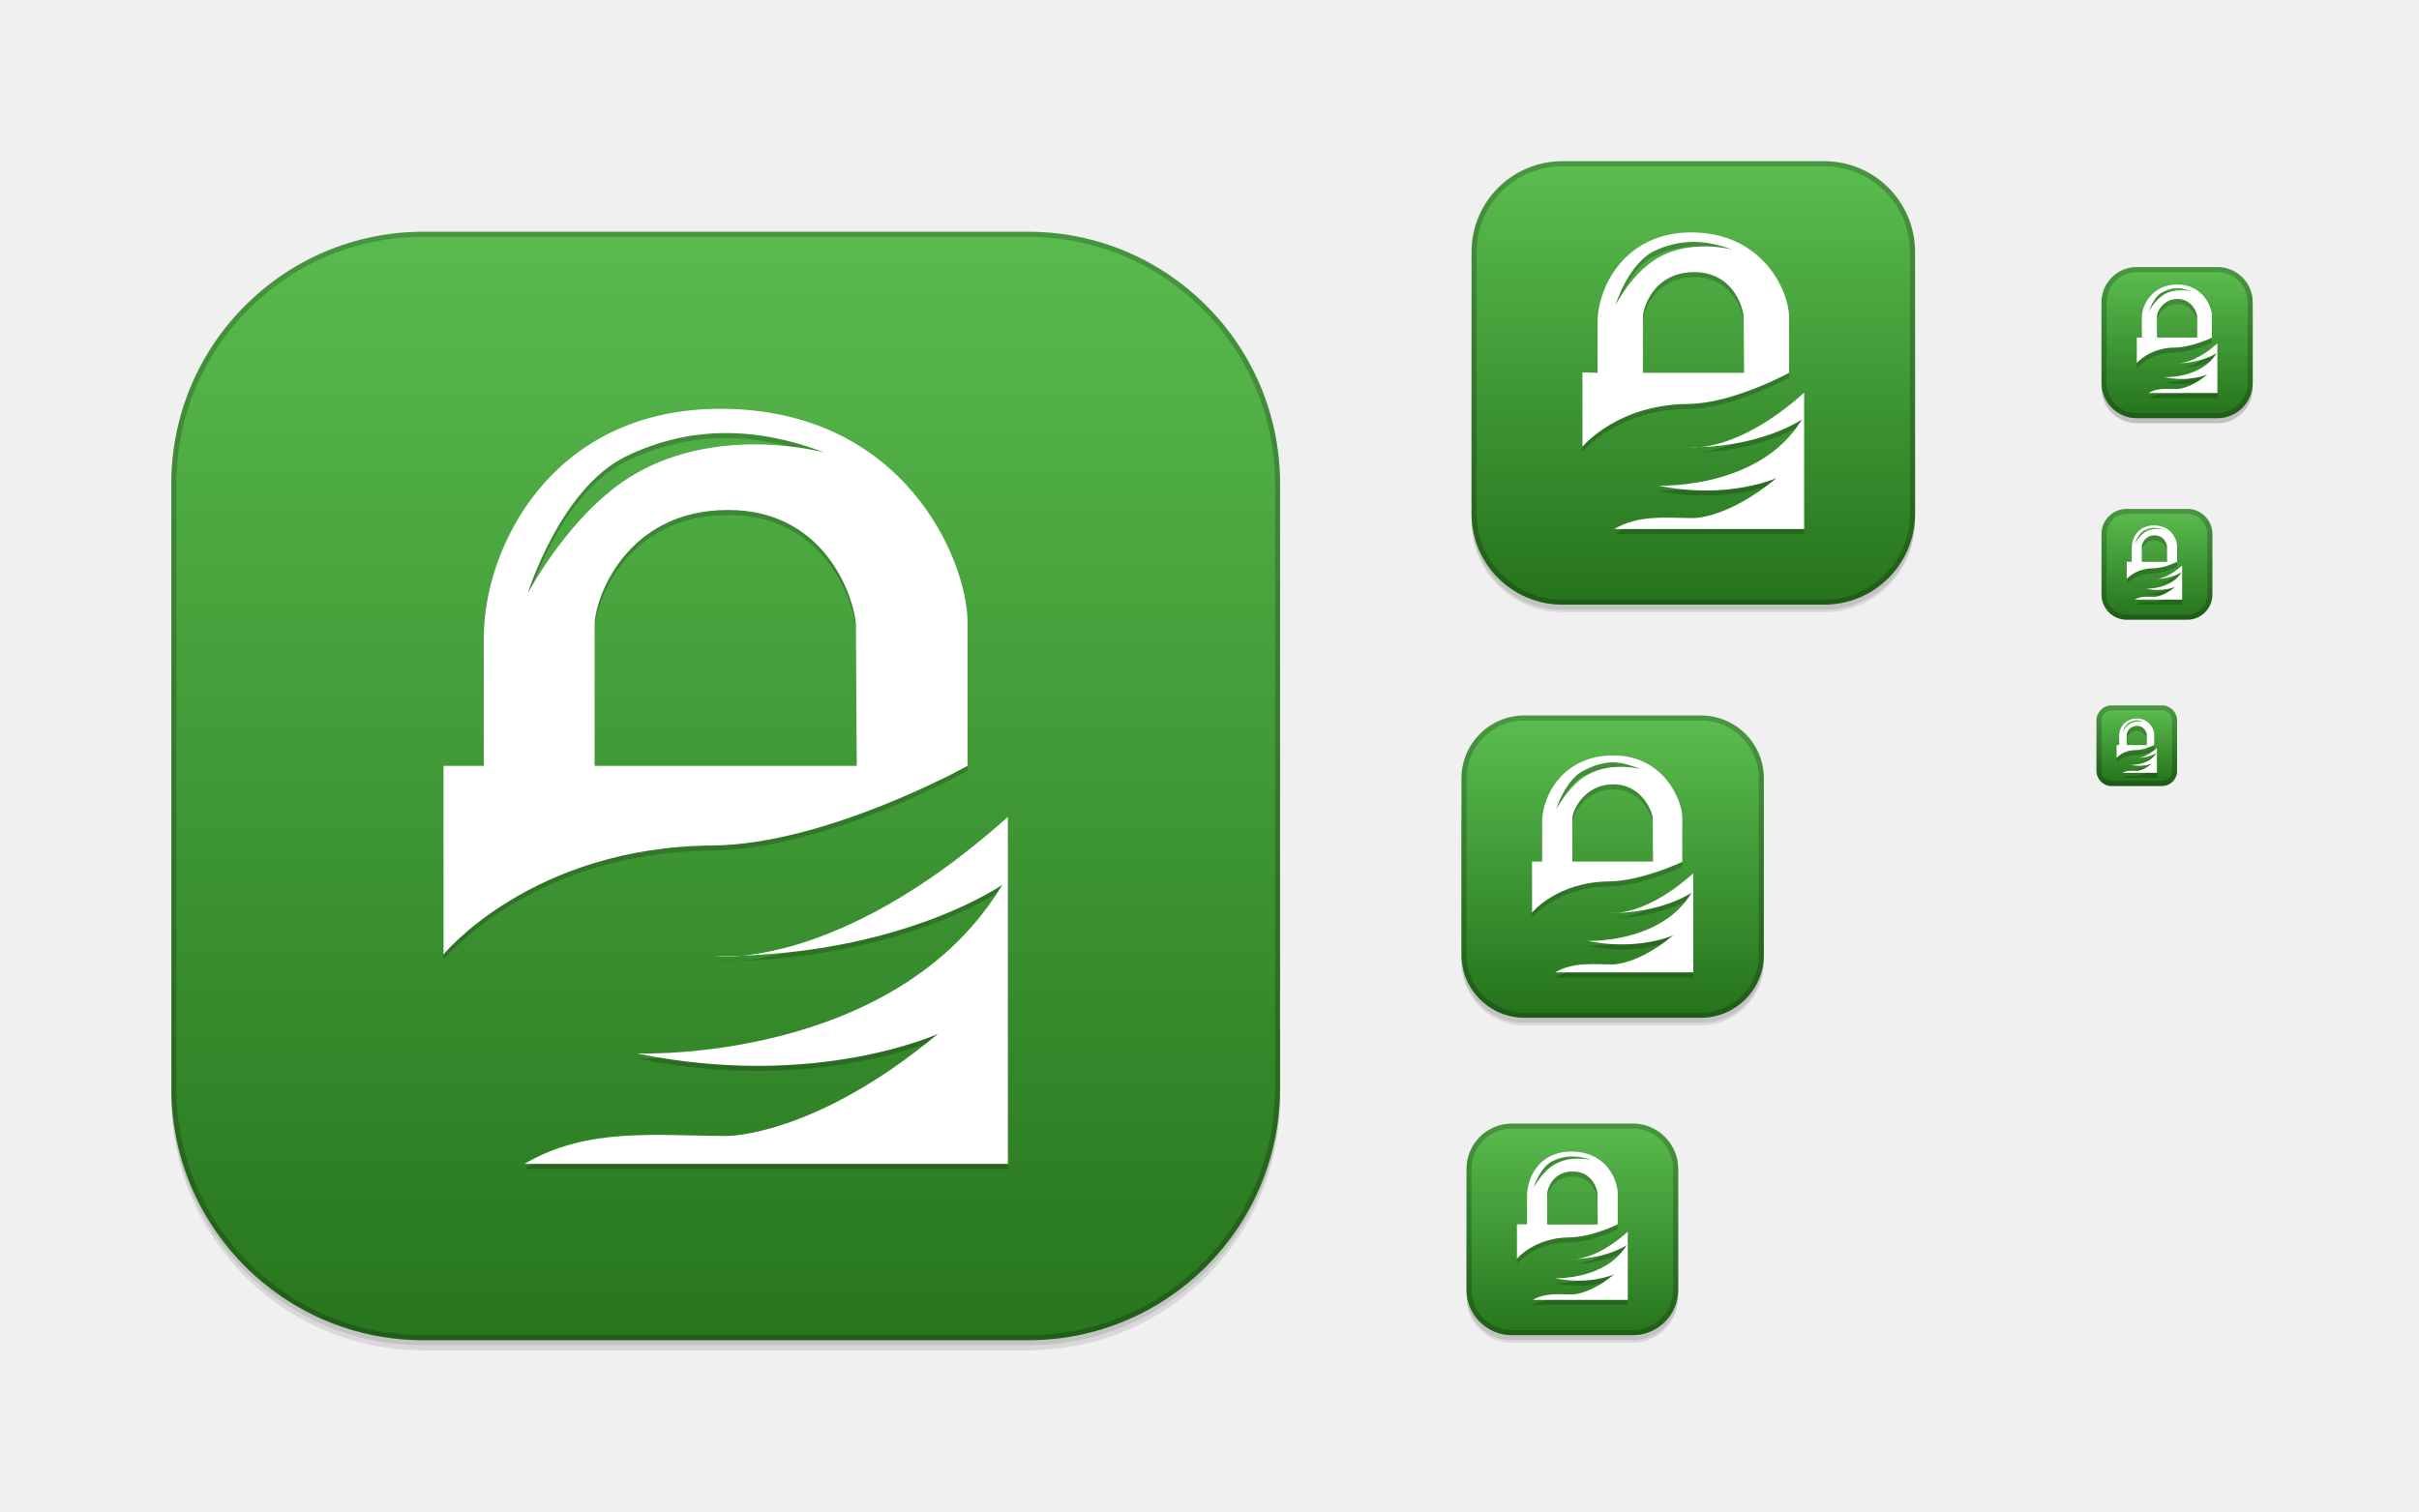
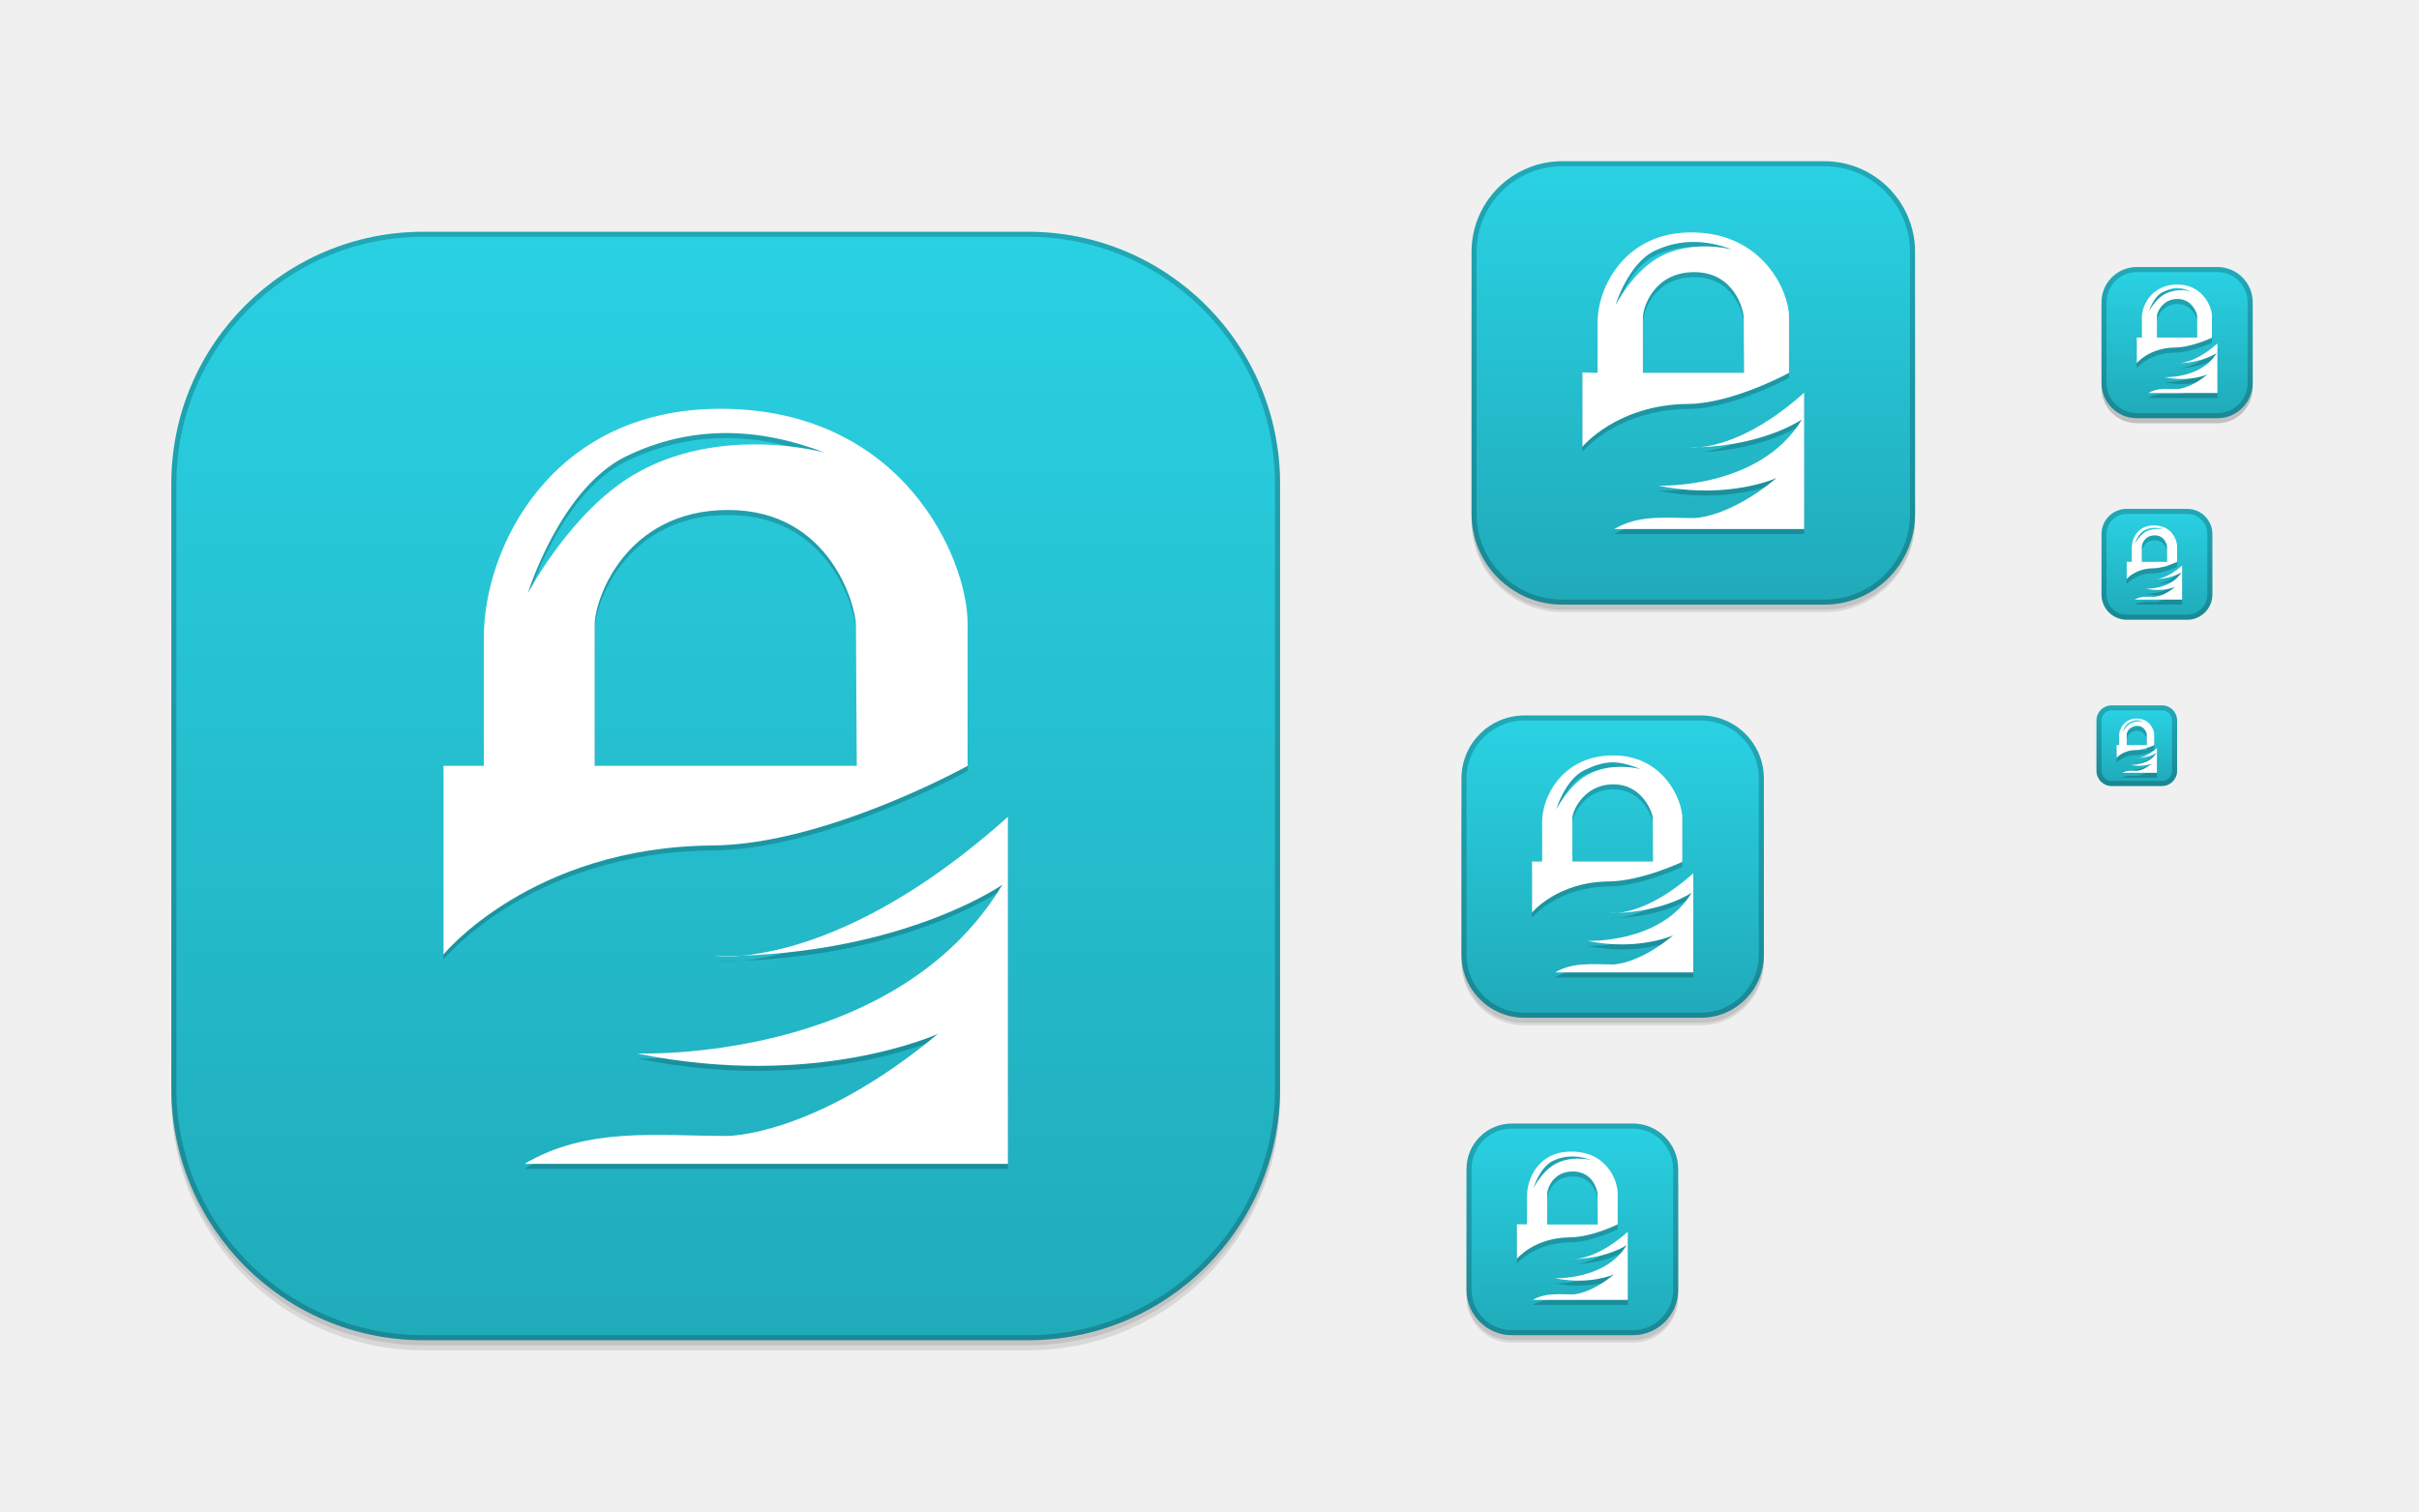
<svg xmlns="http://www.w3.org/2000/svg" xmlns:xlink="http://www.w3.org/1999/xlink" width="480" height="300" id="svg11300" version="1.0" style="display:inline;enable-background:new">
  <defs id="defs3">
    <linearGradient id="outerBackgroundGradient">
-       <stop style="stop-color:#237019;stop-opacity:1;" offset="0" id="stop3864-8-6" />
-       <stop style="stop-color:#5dc052;stop-opacity:1;" offset="1" id="stop3866-9-1" />
+       <stop style="stop-color:#1fa8b7;stop-opacity:1" offset="0" id="stop3864-8-6" />
+       <stop style="stop-color:#2ad4e6;stop-opacity:1" offset="1" id="stop3866-9-1" />
    </linearGradient>
    <linearGradient xlink:href="#outerBackgroundGradient" id="linearGradient4097" gradientUnits="userSpaceOnUse" x1="264" y1="280" x2="264" y2="40" gradientTransform="matrix(0.06666667,0,0,0.06666667,414.4,137.3333)" />
    <linearGradient xlink:href="#outerBackgroundGradient" id="linearGradient4101" gradientUnits="userSpaceOnUse" gradientTransform="matrix(0.0875,0,0,0.0875,414.9,97.5)" x1="286.857" y1="302.857" x2="286.857" y2="28.571" />
    <linearGradient xlink:href="#outerBackgroundGradient" id="linearGradient4153" gradientUnits="userSpaceOnUse" gradientTransform="matrix(0.1193182,0,0,0.1193182,414.1364,48.22727)" x1="283.81" y1="299.81" x2="283.81" y2="31.619" />
    <linearGradient xlink:href="#outerBackgroundGradient" id="linearGradient4869" gradientUnits="userSpaceOnUse" gradientTransform="matrix(0.175,0,0,-0.175,286.8,-216)" x1="281.143" y1="297.143" x2="281.143" y2="22.857" />
    <clipPath clipPathUnits="userSpaceOnUse" id="clipPath4891">
      <rect ry="9" y="223" x="307" height="42" width="42" id="rect4893" style="color:#bebebe;fill:url(#linearGradient4895);fill-opacity:1;fill-rule:nonzero;stroke:none;stroke-width:0;marker:none;visibility:visible;display:inline;overflow:visible;enable-background:accumulate" transform="matrix(0,1,-1,0,0,0)" />
    </clipPath>
    <linearGradient xlink:href="#outerBackgroundGradient" id="linearGradient4895" gradientUnits="userSpaceOnUse" gradientTransform="matrix(0.175,0,0,0.175,302.8,216)" x1="144" y1="280" x2="144" y2="40" />
    <clipPath clipPathUnits="userSpaceOnUse" id="clipPath4044">
      <rect ry="4" y="85" x="433" height="22" width="22" id="rect4046" style="color:#bebebe;fill:url(#linearGradient4048);fill-opacity:1;fill-rule:nonzero;stroke:none;stroke-width:0;marker:none;visibility:visible;display:inline;overflow:visible;enable-background:accumulate" />
    </clipPath>
    <linearGradient xlink:href="#outerBackgroundGradient" id="linearGradient4048" gradientUnits="userSpaceOnUse" gradientTransform="matrix(0.0875,0,0,0.0875,430.9,81.5)" x1="149.714" y1="291.429" x2="149.714" y2="40" />
    <clipPath clipPathUnits="userSpaceOnUse" id="clipPath4089">
      <rect style="color:#bebebe;fill:url(#linearGradient4093);fill-opacity:1;fill-rule:nonzero;stroke:none;stroke-width:0;marker:none;visibility:visible;display:inline;overflow:visible;enable-background:accumulate" id="rect4091" width="30" height="30" x="433" y="37" ry="6" />
    </clipPath>
    <linearGradient xlink:href="#outerBackgroundGradient" id="linearGradient4093" gradientUnits="userSpaceOnUse" gradientTransform="matrix(0.1193182,0,0,0.1193182,430.1364,32.22727)" x1="149.714" y1="291.429" x2="149.714" y2="40" />
    <clipPath clipPathUnits="userSpaceOnUse" id="clipPath3855">
      <rect style="color:#bebebe;fill:url(#linearGradient3859);fill-opacity:1;fill-rule:nonzero;stroke:none;stroke-width:0;marker:none;visibility:visible;display:inline;overflow:visible;enable-background:accumulate" id="rect3857" width="16" height="16" x="304" y="212" ry="3" transform="matrix(0,1,-1,0,0,0)" />
    </clipPath>
    <linearGradient xlink:href="#outerBackgroundGradient" id="linearGradient3859" gradientUnits="userSpaceOnUse" gradientTransform="matrix(0.06666667,0,0,0.06666667,302.4,209.3333)" x1="144" y1="280" x2="144" y2="40" />
    <clipPath clipPathUnits="userSpaceOnUse" id="clipPath3862">
      <rect ry="50" y="46" x="34" height="220" width="220" id="rect3864" style="color:#bebebe;fill:url(#linearGradient3866);fill-opacity:1;fill-rule:nonzero;stroke:none;stroke-width:0;marker:none;visibility:visible;display:inline;overflow:visible;enable-background:accumulate" />
    </clipPath>
    <linearGradient xlink:href="#outerBackgroundGradient" id="linearGradient3866" gradientUnits="userSpaceOnUse" gradientTransform="translate(0,-4)" x1="144" y1="280" x2="144" y2="40" />
    <linearGradient xlink:href="#outerBackgroundGradient" id="linearGradient3876" gradientUnits="userSpaceOnUse" gradientTransform="translate(0,-4)" x1="272" y1="288" x2="272" y2="32" />
    <clipPath clipPathUnits="userSpaceOnUse" id="clipPath4187">
      <rect ry="12.5" y="142" x="290" height="60" width="60" id="rect4189" style="color:#bebebe;fill:url(#linearGradient4191);fill-opacity:1;fill-rule:nonzero;stroke:none;stroke-width:0;marker:none;visibility:visible;display:inline;overflow:visible;enable-background:accumulate" />
    </clipPath>
    <linearGradient xlink:href="#outerBackgroundGradient" id="linearGradient4191" gradientUnits="userSpaceOnUse" x1="352" y1="204" x2="352" y2="140" />
    <linearGradient xlink:href="#outerBackgroundGradient" id="linearGradient4197" gradientUnits="userSpaceOnUse" x1="384" y1="124" x2="384" y2="28" />
    <linearGradient xlink:href="#outerBackgroundGradient" id="linearGradient4199" gradientUnits="userSpaceOnUse" x1="352" y1="204" x2="352" y2="140" />
    <clipPath clipPathUnits="userSpaceOnUse" id="clipPath4346">
      <rect style="color:#bebebe;fill:url(#linearGradient4350);fill-opacity:1;fill-rule:nonzero;stroke:none;stroke-width:0;marker:none;visibility:visible;display:inline;overflow:visible;enable-background:accumulate" id="rect4348" width="88" height="88" x="292" y="32" ry="18" />
    </clipPath>
    <linearGradient xlink:href="#outerBackgroundGradient" id="linearGradient4350" gradientUnits="userSpaceOnUse" x1="384" y1="124" x2="384" y2="28" />
    <clipPath clipPathUnits="userSpaceOnUse" id="clipPath3871">
      <rect ry="5" y="101" x="417" height="22" width="22" id="rect3873" style="color:#bebebe;fill:url(#linearGradient3875);fill-opacity:1;fill-rule:nonzero;stroke:none;stroke-width:0;marker:none;visibility:visible;display:inline;overflow:visible;enable-background:accumulate" />
    </clipPath>
    <linearGradient xlink:href="#outerBackgroundGradient" id="linearGradient3875" gradientUnits="userSpaceOnUse" gradientTransform="matrix(0.0875,0,0,0.0875,414.9,97.5)" x1="286.857" y1="302.857" x2="286.857" y2="28.571" />
    <clipPath clipPathUnits="userSpaceOnUse" id="clipPath3881">
      <rect style="color:#bebebe;fill:url(#linearGradient3885);fill-opacity:1;fill-rule:nonzero;stroke:none;stroke-width:0;marker:none;visibility:visible;display:inline;overflow:visible;enable-background:accumulate" id="rect3883" width="30" height="30" x="417" y="53" ry="7" />
    </clipPath>
    <linearGradient xlink:href="#outerBackgroundGradient" id="linearGradient3885" gradientUnits="userSpaceOnUse" gradientTransform="matrix(0.1193182,0,0,0.1193182,414.1364,48.22727)" x1="283.81" y1="299.81" x2="283.81" y2="31.619" />
    <linearGradient xlink:href="#linearGradient3814" id="linearGradient3820" x1="112" y1="204" x2="112" y2="284" gradientUnits="userSpaceOnUse" />
    <linearGradient id="linearGradient3814">
      <stop style="stop-color:#ffffff;stop-opacity:1;" offset="0" id="stop3816" />
      <stop style="stop-color:#f5fff3;stop-opacity:1" offset="1" id="stop3818" />
    </linearGradient>
    <linearGradient gradientTransform="matrix(0.5,0,0,0.5,280.0048,-18)" y2="284" x2="112" y1="204" x1="112" gradientUnits="userSpaceOnUse" id="linearGradient3061" xlink:href="#linearGradient3814" />
  </defs>
  <g style="display:inline" id="layer1">
    <g style="display:none" id="layer7">
      <text y="19.745" xml:space="preserve" x="15.007" style="font-size:18px;font-style:normal;font-variant:normal;font-weight:normal;font-stretch:normal;fill:#000000;fill-opacity:1;stroke:none;display:inline;enable-background:new;font-family:DejaVu Sans;-inkscape-font-specification:DejaVu Sans" id="context">
        <tspan style="font-style:normal;font-variant:normal;font-weight:normal;font-stretch:normal;font-family:DejaVu Sans;-inkscape-font-specification:DejaVu Sans" y="19.745" x="15.007" id="tspan3933">apps</tspan>
      </text>
      <text y="19.745" xml:space="preserve" x="122.488" style="font-size:18px;font-style:normal;font-variant:normal;font-weight:bold;font-stretch:normal;text-align:start;line-height:125%;writing-mode:lr-tb;text-anchor:start;fill:#000000;fill-opacity:1;stroke:none;display:inline;enable-background:new;font-family:DejaVu Sans;-inkscape-font-specification:DejaVu Sans Bold" id="icon-name">
        <tspan style="font-size:18px;font-style:normal;font-variant:normal;font-weight:bold;font-stretch:normal;font-family:DejaVu Sans;-inkscape-font-specification:DejaVu Sans Bold" y="19.745" x="122.488" id="tspan3937">gnupg</tspan>
      </text>
      <rect style="fill:#eeeeec;fill-opacity:1;fill-rule:nonzero;stroke:none;stroke-width:2;marker:none;visibility:visible;display:inline;overflow:visible;enable-background:accumulate" id="rect16x16" width="16" height="16" x="416" y="140" />
      <rect style="fill:#d4d4d4;fill-opacity:1;fill-rule:nonzero;stroke:none;stroke-width:2;marker:none;visibility:visible;display:inline;overflow:visible;enable-background:accumulate" id="rect24x24" width="24" height="24" x="416" y="100" />
      <rect style="fill:#eeeeec;fill-opacity:1;fill-rule:nonzero;stroke:none;stroke-width:2;marker:none;visibility:visible;display:inline;overflow:visible;enable-background:accumulate" id="rect32x32" width="32" height="32" x="416" y="52" />
      <rect y="101" x="417" height="22" width="22" id="rect22x22" style="fill:#eeeeec;fill-opacity:1;fill-rule:nonzero;stroke:none;stroke-width:2;marker:none;visibility:visible;display:inline;overflow:visible;enable-background:accumulate" />
      <rect y="220" x="288" height="48" width="48" id="rect48x48" style="fill:#eeeeec;fill-opacity:1;fill-rule:nonzero;stroke:none;stroke-width:2;marker:none;visibility:visible;display:inline;overflow:visible;enable-background:accumulate" />
      <rect style="fill:#eeeeec;fill-opacity:1;fill-rule:nonzero;stroke:none;stroke-width:2;marker:none;visibility:visible;display:inline;overflow:visible;enable-background:accumulate" id="rect256x256" width="256" height="256" x="16" y="28" />
      <rect style="fill:#eeeeec;fill-opacity:1;fill-rule:nonzero;stroke:none;stroke-width:2;marker:none;visibility:visible;display:inline;overflow:visible;enable-background:accumulate" id="rect64x64" width="64" height="64" x="288" y="140" />
      <rect style="fill:#eeeeec;fill-opacity:1;fill-rule:nonzero;stroke:none;stroke-width:2;marker:none;visibility:visible;display:inline;overflow:visible;enable-background:accumulate" id="rect96x96" width="96" height="96" x="288" y="28" />
    </g>
    <g id="layer4" style="display:inline">
      <rect style="opacity:0.0;color:#bebebe;fill:#000000;fill-opacity:1;stroke:#000000;stroke-width:1;stroke-miterlimit:4;stroke-opacity:1;stroke-dasharray:none;marker:none;visibility:visible;display:inline;overflow:visible;enable-background:accumulate" id="rect4156" width="42" height="42" x="-266.5" y="291" ry="9" transform="matrix(0,-1,1,0,0,0)" />
      <rect transform="matrix(0,-1,1,0,0,0)" ry="9" y="291" x="-266.5" height="42" width="40" id="rect4183" style="opacity:0.1;color:#bebebe;fill:#000000;fill-opacity:1;stroke:none;stroke-width:1;marker:none;visibility:visible;display:inline;overflow:visible;enable-background:accumulate" />
      <rect ry="9" y="237" x="291" height="29" width="42" id="rect4144" style="opacity:0.1;color:#bebebe;fill:#000000;fill-opacity:1;fill-rule:nonzero;stroke:none;stroke-width:0;marker:none;visibility:visible;display:inline;overflow:visible;enable-background:accumulate" />
      <rect style="opacity:0.0;color:#bebebe;fill:#000000;fill-opacity:1;fill-rule:nonzero;stroke:#000000;stroke-width:1;stroke-miterlimit:4;stroke-opacity:1;stroke-dasharray:none;marker:none;visibility:visible;display:inline;overflow:visible;enable-background:accumulate" id="rect4340" width="88" height="88" x="292" y="33.5" ry="18" />
      <rect ry="18" y="52.5" x="292" height="69" width="88" id="rect4338" style="opacity:0.1;color:#bebebe;fill:#000000;fill-opacity:1;fill-rule:nonzero;stroke:none;stroke-width:0;marker:none;visibility:visible;display:inline;overflow:visible;enable-background:accumulate" />
      <rect style="opacity:0.1;color:#bebebe;fill:#000000;fill-opacity:1;fill-rule:nonzero;stroke:none;stroke-width:0;marker:none;visibility:visible;display:inline;overflow:visible;enable-background:accumulate" id="rect4335" width="88" height="76.5" x="292" y="44.5" ry="18" />
      <rect style="opacity:0.0;color:#bebebe;fill:#000000;fill-opacity:1;fill-rule:nonzero;stroke:#000000;stroke-width:1;stroke-miterlimit:4;stroke-opacity:1;stroke-dasharray:none;marker:none;visibility:visible;display:inline;overflow:visible;enable-background:accumulate" id="rect4214" width="60" height="60" x="290" y="143.5" ry="12.5" />
      <rect ry="12.5" y="151.5" x="290" height="52" width="60" id="rect4206" style="opacity:0.1;color:#bebebe;fill:#000000;fill-opacity:1;fill-rule:nonzero;stroke:none;stroke-width:0;marker:none;visibility:visible;display:inline;overflow:visible;enable-background:accumulate" />
      <rect style="opacity:0.1;color:#bebebe;fill:#000000;fill-opacity:1;fill-rule:nonzero;stroke:none;stroke-width:0;marker:none;visibility:visible;display:inline;overflow:visible;enable-background:accumulate" id="rect4212" width="60" height="54.5" x="290" y="148.5" ry="12.5" />
      <rect style="opacity:0.2;color:#bebebe;fill:#000000;fill-opacity:1;fill-rule:nonzero;stroke:none;stroke-width:0;marker:none;visibility:visible;display:inline;overflow:visible;enable-background:accumulate" id="rect4058" width="30" height="30" x="417" y="54" ry="7" />
      <rect ry="50" y="48" x="34" height="220" width="220" id="rect3872" style="opacity:0.0;color:#bebebe;fill:#000000;fill-opacity:1;fill-rule:nonzero;stroke:#000000;stroke-width:2;stroke-miterlimit:4;stroke-opacity:1;stroke-dasharray:none;marker:none;visibility:visible;display:inline;overflow:visible;enable-background:accumulate" />
      <rect style="opacity:0.1;color:#bebebe;fill:#000000;fill-opacity:1;fill-rule:nonzero;stroke:none;stroke-width:0;marker:none;visibility:visible;display:inline;overflow:visible;enable-background:accumulate" id="rect3870" width="220" height="220" x="34" y="48" ry="50" />
      <rect ry="50" y="47" x="34" height="220" width="220" id="rect3868" style="opacity:0.1;color:#bebebe;fill:#000000;fill-opacity:1;fill-rule:nonzero;stroke:none;stroke-width:0;marker:none;visibility:visible;display:inline;overflow:visible;enable-background:accumulate" />
    </g>
    <g id="layer2" style="display:inline">
      <rect style="color:#bebebe;fill:url(#linearGradient3876);fill-opacity:1;fill-rule:nonzero;stroke:none;stroke-width:0;marker:none;visibility:visible;display:inline;overflow:visible;enable-background:accumulate" id="rect4040" width="220" height="220" x="34" y="46" ry="50" />
      <rect ry="3" y="140" x="416" height="16" width="16" id="rect4095" style="color:#bebebe;fill:url(#linearGradient4097);fill-opacity:1;fill-rule:nonzero;stroke:none;stroke-width:0;marker:none;visibility:visible;display:inline;overflow:visible;enable-background:accumulate" />
      <rect style="color:#bebebe;fill:url(#linearGradient4101);fill-opacity:1;fill-rule:nonzero;stroke:none;stroke-width:0;marker:none;visibility:visible;display:inline;overflow:visible;enable-background:accumulate" id="rect4099" width="22" height="22" x="417" y="101" ry="5" />
      <rect ry="7" y="53" x="417" height="30" width="30" id="rect4151" style="color:#bebebe;fill:url(#linearGradient4153);fill-opacity:1;fill-rule:nonzero;stroke:none;stroke-width:0;marker:none;visibility:visible;display:inline;overflow:visible;enable-background:accumulate" />
      <rect style="color:#bebebe;fill:url(#linearGradient4869);fill-opacity:1;fill-rule:nonzero;stroke:none;stroke-width:0;marker:none;visibility:visible;display:inline;overflow:visible;enable-background:accumulate" id="rect4783" width="42" height="42" x="291" y="-265" ry="9" transform="scale(1,-1)" />
      <rect ry="18" y="32" x="292" height="88" width="88" id="rect4511" style="color:#bebebe;fill:url(#linearGradient4197);fill-opacity:1;fill-rule:nonzero;stroke:none;stroke-width:0;marker:none;visibility:visible;display:inline;overflow:visible;enable-background:accumulate" />
      <rect style="color:#bebebe;fill:url(#linearGradient4199);fill-opacity:1;fill-rule:nonzero;stroke:none;stroke-width:0;marker:none;visibility:visible;display:inline;overflow:visible;enable-background:accumulate" id="rect4515" width="60" height="60" x="290" y="142" ry="12.5" />
    </g>
    <g id="layer6" style="display:inline">
      <path id="path3865" d="M 335.589,47.124 C 322.408,47.124 317,58 317,65 l 0,10 -3,-0.076 0,14.749 c 0,0 6.853,-8.39 20.973,-8.498 C 343.828,81.099 355,75 355,75 l 0,-11.124 c 0,-4.952 -5.117,-16.752 -19.411,-16.752 z m 0.336,1.893 c 2.602,-0.015 5.212,0.533 7.806,1.528 0,0 -8.099,-2.263 -14.866,1.7 -4.948,2.898 -8.292,9.262 -8.292,9.262 0,0 2.507,-8.124 7.62,-10.656 2.551,-1.243 5.13,-1.818 7.732,-1.833 z m 0.261,5.996 c 8.035,0 9.805,7.606 9.813,8.987 l 0.066,11 -20.066,5e-6 0,-11 c 0,-2 2.193,-8.987 10.187,-8.987 z M 358,78.941 c -9.75,8.737 -17.31,10.512 -20.749,10.828 13.132,-0.489 20.319,-5.538 20.319,-5.538 -8.393,13.975 -28.499,13.157 -28.499,13.157 13.938,2.866 23.475,-1.528 23.475,-1.528 -9.626,8.02 -16.435,7.963 -16.435,7.963 -5.486,0 -10.862,-0.732 -15.8,2.177 L 358,106 z m -20.749,10.828 c -0.669,0.025 -1.336,0.038 -2.036,0.038 0,0 0.725,0.082 2.036,-0.038 z" style="opacity:0.2;fill:#000000;fill-opacity:1;fill-rule:evenodd;stroke:none;display:inline;enable-background:new" />
      <path style="opacity:0.2;fill:#000000;fill-opacity:1;fill-rule:evenodd;stroke:none;display:inline;enable-background:new" d="m 311.795,229.562 c -6.591,0 -8.795,5.4 -8.795,8.9 l 0,5.538 -2,0 0,6.836 c 0,0 3.426,-4.195 10.486,-4.249 C 315.914,246.549 321,244 321,244 l 0,-6.1 c 0,-2.476 -2.058,-8.338 -9.205,-8.338 z m 0.168,0.947 c 1.301,-0.008 2.606,0.267 3.903,0.764 0,0 -4.05,-1.132 -7.433,0.85 -2.474,1.449 -4.146,4.631 -4.146,4.631 0,0 1.253,-4.062 3.81,-5.328 1.275,-0.621 2.565,-0.909 3.866,-0.917 z m 0.131,2.998 c 4.017,0 4.902,3.803 4.907,4.493 l 0.033,6.038 -10.033,0 0,-6.038 c 0,-1 1.097,-4.493 5.093,-4.493 z M 323,245.47 c -4.875,4.368 -8.655,5.256 -10.374,5.414 6.566,-0.244 10.16,-2.769 10.16,-2.769 -4.196,6.987 -14.25,6.579 -14.25,6.579 6.969,1.433 11.738,-0.764 11.738,-0.764 -4.813,4.01 -8.217,3.982 -8.217,3.982 -2.743,0 -5.431,-0.366 -7.9,1.088 L 323,259 z m -10.374,5.414 c -0.334,0.012 -0.668,0.019 -1.018,0.019 0,0 0.362,0.041 1.018,-0.019 z" id="path3867" />
      <path style="opacity:0.2;fill:#000000;fill-opacity:1;fill-rule:evenodd;stroke:none;display:inline;enable-background:new" d="M 142.954,82.134 C 109.402,82.134 96,109.727 96,127.546 L 96,153 l -8,0 3e-6,37.44 c 0,0 17.444,-21.357 53.385,-21.631 C 163.926,168.614 192,153 192,153 l 0,-28.316 c 0,-12.606 -12.661,-42.55 -49.046,-42.55 z m 0.856,4.819 c 6.623,-0.038 13.266,1.358 19.871,3.889 0,0 -20.617,-5.761 -37.84,4.326 -12.596,7.377 -21.107,23.575 -21.107,23.575 0,0 6.38,-20.679 19.396,-27.123 6.493,-3.163 13.058,-4.628 19.681,-4.666 z m 0.666,15.263 c 20.452,0 25.335,19.269 25.356,22.784 L 170,153 l -52,0 0,-28 c 0,-5.091 6.129,-22.784 26.475,-22.784 z M 200,163.122 c -24.818,22.239 -44.062,26.758 -52.815,27.561 33.426,-1.244 51.722,-14.096 51.722,-14.096 -21.364,35.571 -72.543,33.491 -72.543,33.491 35.48,7.295 59.756,-3.889 59.756,-3.889 -24.502,20.415 -41.834,20.27 -41.834,20.27 -13.965,0 -27.648,-1.863 -40.217,5.541 L 200,232 z m -52.815,27.561 c -1.702,0.063 -3.401,0.097 -5.182,0.097 0,0 1.844,0.209 5.182,-0.097 z" id="path3869" />
      <path id="path3871" d="m 427.397,105.281 c -3.295,0 -4.397,2.7 -4.397,4.45 l 0,2.769 -1,0 0,3.418 c 0,0 1.713,-2.098 5.243,-2.124 C 429.457,113.775 432,112.5 432,112.5 l 0,-3.05 c 0,-1.238 -1.029,-4.169 -4.603,-4.169 z m 0.084,0.473 c 0.65,-0.004 1.303,0.133 1.952,0.382 0,0 -2.025,-0.566 -3.716,0.425 -1.237,0.724 -2.073,2.315 -2.073,2.315 0,0 0.627,-2.031 1.905,-2.664 0.638,-0.311 1.282,-0.455 1.933,-0.458 z m 0.065,1.499 c 2.009,0 2.451,1.901 2.453,2.247 l 0.017,3.019 -5.017,0 0,-3.019 c 0,-0.5 0.548,-2.247 2.547,-2.247 z M 433,113.235 c -2.438,2.184 -4.327,2.628 -5.187,2.707 3.283,-0.122 5.08,-1.384 5.08,-1.384 -2.098,3.494 -7.125,3.289 -7.125,3.289 3.485,0.717 5.869,-0.382 5.869,-0.382 -2.406,2.005 -4.109,1.991 -4.109,1.991 -1.372,0 -2.715,-0.183 -3.95,0.544 L 433,120 z m -5.187,2.707 c -0.167,0.006 -0.334,0.01 -0.509,0.01 0,0 0.181,0.021 0.509,-0.01 z" style="opacity:0.2;fill:#000000;fill-opacity:1;fill-rule:evenodd;stroke:none;display:inline;enable-background:new" />
      <path style="opacity:0.2;fill:#000000;fill-opacity:1;fill-rule:evenodd;stroke:none;display:inline;enable-background:new" d="m 306,164.126 0,7.874 -2,0 0,10.126 c 0,0 4.984,-6.102 15.253,-6.18 6.44,-0.056 14.565,-3.89 14.565,-3.89 l 0,-8.691 c 0,-3.602 -3.721,-12.433 -13.712,-12.433 C 310.115,150.931 306,159.035 306,164.126 z m 13.946,-11.818 c 1.892,-0.011 3.79,0.638 5.677,1.361 0,0 -5.891,-1.646 -10.812,1.236 -3.599,2.108 -6.031,6.736 -6.031,6.736 0,0 1.823,-5.908 5.542,-7.75 1.855,-0.904 3.731,-1.572 5.623,-1.583 z m 0.19,4.361 c 5.843,0 7.81,5.726 7.816,6.73 L 328,172 l -16,0 0,-8.601 c 0,-1.455 2.323,-6.73 8.136,-6.73 z M 336,174.321 c -7.091,6.354 -12.589,7.645 -15.09,7.875 9.55,-0.355 14.778,-4.028 14.778,-4.028 -6.104,10.163 -20.727,9.569 -20.727,9.569 10.137,2.084 17.073,-1.111 17.073,-1.111 -7.001,5.833 -11.952,5.791 -11.952,5.791 -3.99,0 -7.9,-0.532 -11.491,1.583 L 336,194 z m -15.09,7.875 c -0.486,0.018 -0.972,0.028 -1.48,0.028 0,0 0.527,0.06 1.48,-0.028 z" id="path3873" />
      <path id="path3875" d="M 425,64.063 425,68 l -1,0 0,5.063 c 0,0 2.492,-3.051 7.626,-3.09 3.22,-0.028 7.283,-1.945 7.283,-1.945 l 0,-4.346 c 0,-1.801 -1.861,-6.217 -6.856,-6.217 C 427.057,57.466 425,61.518 425,64.063 z m 6.973,-5.909 c 0.946,-0.005 1.895,0.319 2.839,0.681 0,0 -2.945,-0.823 -5.406,0.618 -1.799,1.054 -3.015,3.368 -3.015,3.368 0,0 0.911,-2.954 2.771,-3.875 0.928,-0.452 1.865,-0.786 2.812,-0.792 z m 0.095,2.18 c 2.922,0 3.905,2.863 3.908,3.365 l 0.024,4.301 -8,0 0,-4.301 c 0,-0.727 1.161,-3.365 4.068,-3.365 z M 440,69.16 c -3.545,3.177 -6.295,3.823 -7.545,3.937 4.775,-0.178 7.389,-2.014 7.389,-2.014 -3.052,5.082 -10.363,4.784 -10.363,4.784 5.069,1.042 8.537,-0.556 8.537,-0.556 -3.5,2.916 -5.976,2.896 -5.976,2.896 -1.995,0 -3.95,-0.266 -5.745,0.792 L 440,79 z m -7.545,3.937 c -0.243,0.009 -0.486,0.014 -0.74,0.014 0,0 0.263,0.03 0.74,-0.014 z" style="opacity:0.2;fill:#000000;fill-opacity:1;fill-rule:evenodd;stroke:none;display:inline;enable-background:new" />
      <path style="opacity:0.2;fill:#000000;fill-opacity:1;fill-rule:evenodd;stroke:none;display:inline;enable-background:new" d="m 420.5,146.915 0,1.968 -0.5,0 0,2.531 c 0,0 1.246,-1.525 3.813,-1.545 1.61,-0.014 3.641,-0.972 3.641,-0.972 l 0,-2.173 c 0,-0.9 -0.93,-3.108 -3.428,-3.108 -2.498,0 -3.526,2.026 -3.526,3.299 z m 3.486,-2.955 c 0.473,-0.002 0.948,0.159 1.419,0.34 0,0 -1.473,-0.411 -2.703,0.309 -0.9,0.527 -1.508,1.684 -1.508,1.684 0,0 0.456,-1.477 1.385,-1.937 0.464,-0.226 0.933,-0.393 1.406,-0.396 z m 0.048,1.09 c 1.461,0 1.952,1.431 1.954,1.683 l 0.012,2.15 -4,0 0,-2.15 c 0,-0.364 0.581,-1.683 2.034,-1.683 z M 428,149.464 c -1.773,1.588 -3.147,1.911 -3.772,1.969 2.388,-0.089 3.694,-1.007 3.694,-1.007 -1.526,2.541 -5.182,2.392 -5.182,2.392 2.534,0.521 4.268,-0.278 4.268,-0.278 -1.75,1.458 -2.988,1.448 -2.988,1.448 -0.998,0 -1.975,-0.133 -2.873,0.396 l 6.852,0 z m -3.772,1.969 c -0.122,0.005 -0.243,0.007 -0.37,0.007 0,0 0.132,0.015 0.37,-0.007 z" id="path3877" />
      <path style="fill:#ffffff;fill-opacity:1;fill-rule:evenodd;stroke:none;display:inline;enable-background:new" d="M 335.589,46.124 C 322.408,46.124 317,57 317,64 l 0,10 -3,-0.076 0,14.749 c 0,0 6.853,-8.39 20.973,-8.498 C 343.828,80.099 355,74 355,74 l 0,-11.124 c 0,-4.952 -5.117,-16.752 -19.411,-16.752 z m 0.336,1.893 c 2.602,-0.015 5.212,0.533 7.806,1.528 0,0 -8.099,-2.263 -14.866,1.7 -4.948,2.898 -8.292,9.262 -8.292,9.262 0,0 2.507,-8.124 7.62,-10.656 2.551,-1.243 5.13,-1.818 7.732,-1.833 z m 0.261,5.996 c 8.035,0 9.805,7.606 9.813,8.987 l 0.066,11 -20.066,5e-6 0,-11 c 0,-2 2.193,-8.987 10.187,-8.987 z M 358,77.941 c -9.75,8.737 -17.31,10.512 -20.749,10.828 13.132,-0.489 20.319,-5.538 20.319,-5.538 -8.393,13.975 -28.499,13.157 -28.499,13.157 13.938,2.866 23.475,-1.528 23.475,-1.528 -9.626,8.02 -16.435,7.963 -16.435,7.963 -5.486,0 -10.862,-0.732 -15.8,2.177 L 358,105 z m -20.749,10.828 c -0.669,0.025 -1.336,0.038 -2.036,0.038 0,0 0.725,0.082 2.036,-0.038 z" id="path2408" />
      <path id="path3853" d="m 311.795,228.562 c -6.591,0 -8.795,5.4 -8.795,8.9 l 0,5.538 -2,0 0,6.836 c 0,0 3.426,-4.195 10.486,-4.249 C 315.914,245.549 321,243 321,243 l 0,-6.1 c 0,-2.476 -2.058,-8.338 -9.205,-8.338 z m 0.168,0.947 c 1.301,-0.008 2.606,0.267 3.903,0.764 0,0 -4.05,-1.132 -7.433,0.85 -2.474,1.449 -4.146,4.631 -4.146,4.631 0,0 1.253,-4.062 3.81,-5.328 1.275,-0.621 2.565,-0.909 3.866,-0.917 z m 0.131,2.998 c 4.017,0 4.902,3.803 4.907,4.493 l 0.033,6.038 -10.033,0 0,-6.038 c 0,-1 1.097,-4.493 5.093,-4.493 z M 323,244.47 c -4.875,4.368 -8.655,5.256 -10.374,5.414 6.566,-0.244 10.16,-2.769 10.16,-2.769 -4.196,6.987 -14.25,6.579 -14.25,6.579 6.969,1.433 11.738,-0.764 11.738,-0.764 -4.813,4.01 -8.217,3.982 -8.217,3.982 -2.743,0 -5.431,-0.366 -7.9,1.088 L 323,258 z m -10.374,5.414 c -0.334,0.012 -0.668,0.019 -1.018,0.019 0,0 0.362,0.041 1.018,-0.019 z" style="fill:#ffffff;fill-opacity:1;fill-rule:evenodd;stroke:none;display:inline;enable-background:new" />
      <path id="path3855" d="M 142.954,81.134 C 109.402,81.134 96,108.727 96,126.546 L 96,152 l -8,0 3e-6,37.44 c 0,0 17.444,-21.357 53.385,-21.631 C 163.926,167.614 192,152 192,152 l 0,-28.316 c 0,-12.606 -12.661,-42.55 -49.046,-42.55 z m 0.856,4.819 c 6.623,-0.038 13.266,1.358 19.871,3.889 0,0 -20.617,-5.761 -37.84,4.326 -12.596,7.377 -21.107,23.575 -21.107,23.575 0,0 6.38,-20.679 19.396,-27.123 6.493,-3.163 13.058,-4.628 19.681,-4.666 z m 0.666,15.263 c 20.452,0 25.335,19.269 25.356,22.784 L 170,152 l -52,0 0,-28 c 0,-5.091 6.129,-22.784 26.475,-22.784 z M 200,162.122 c -24.818,22.239 -44.062,26.758 -52.815,27.561 33.426,-1.244 51.722,-14.096 51.722,-14.096 -21.364,35.571 -72.543,33.491 -72.543,33.491 35.48,7.295 59.756,-3.889 59.756,-3.889 -24.502,20.415 -41.834,20.27 -41.834,20.27 -13.965,0 -27.648,-1.863 -40.217,5.541 L 200,231 z m -52.815,27.561 c -1.702,0.063 -3.401,0.097 -5.182,0.097 0,0 1.844,0.209 5.182,-0.097 z" style="fill:#ffffff;fill-opacity:1;fill-rule:evenodd;stroke:none;display:inline;enable-background:new" />
      <path style="fill:#ffffff;fill-opacity:1;fill-rule:evenodd;stroke:none;display:inline;enable-background:new" d="m 427.397,104.281 c -3.295,0 -4.397,2.7 -4.397,4.45 l 0,2.769 -1,0 0,3.418 c 0,0 1.713,-2.098 5.243,-2.124 C 429.457,112.775 432,111.5 432,111.5 l 0,-3.05 c 0,-1.238 -1.029,-4.169 -4.603,-4.169 z m 0.084,0.473 c 0.65,-0.004 1.303,0.133 1.952,0.382 0,0 -2.025,-0.566 -3.716,0.425 -1.237,0.724 -2.073,2.315 -2.073,2.315 0,0 0.627,-2.031 1.905,-2.664 0.638,-0.311 1.282,-0.455 1.933,-0.458 z m 0.065,1.499 c 2.009,0 2.451,1.901 2.453,2.247 l 0.017,3.019 -5.017,0 0,-3.019 c 0,-0.5 0.548,-2.247 2.547,-2.247 z M 433,112.235 c -2.438,2.184 -4.327,2.628 -5.187,2.707 3.283,-0.122 5.08,-1.384 5.08,-1.384 -2.098,3.494 -7.125,3.289 -7.125,3.289 3.485,0.717 5.869,-0.382 5.869,-0.382 -2.406,2.005 -4.109,1.991 -4.109,1.991 -1.372,0 -2.715,-0.183 -3.95,0.544 L 433,119 z m -5.187,2.707 c -0.167,0.006 -0.334,0.01 -0.509,0.01 0,0 0.181,0.021 0.509,-0.01 z" id="path3857" />
      <path id="path3859" d="m 306,163.126 0,7.874 -2,0 0,10.126 c 0,0 4.984,-6.102 15.253,-6.18 6.44,-0.056 14.565,-3.89 14.565,-3.89 l 0,-8.691 c 0,-3.602 -3.721,-12.433 -13.712,-12.433 C 310.115,149.931 306,158.035 306,163.126 z m 13.946,-11.818 c 1.892,-0.011 3.79,0.638 5.677,1.361 0,0 -5.891,-1.646 -10.812,1.236 -3.599,2.108 -6.031,6.736 -6.031,6.736 0,0 1.823,-5.908 5.542,-7.75 1.855,-0.904 3.731,-1.572 5.623,-1.583 z m 0.19,4.361 c 5.843,0 7.81,5.726 7.816,6.73 L 328,171 l -16,0 0,-8.601 c 0,-1.455 2.323,-6.73 8.136,-6.73 z M 336,173.321 c -7.091,6.354 -12.589,7.645 -15.09,7.875 9.55,-0.355 14.778,-4.028 14.778,-4.028 -6.104,10.163 -20.727,9.569 -20.727,9.569 10.137,2.084 17.073,-1.111 17.073,-1.111 -7.001,5.833 -11.952,5.791 -11.952,5.791 -3.99,0 -7.9,-0.532 -11.491,1.583 L 336,193 z m -15.09,7.875 c -0.486,0.018 -0.972,0.028 -1.48,0.028 0,0 0.527,0.06 1.48,-0.028 z" style="fill:#ffffff;fill-opacity:1;fill-rule:evenodd;stroke:none;display:inline;enable-background:new" />
      <path style="fill:#ffffff;fill-opacity:1;fill-rule:evenodd;stroke:none;display:inline;enable-background:new" d="M 425,63.063 425,67 l -1,0 0,5.063 c 0,0 2.492,-3.051 7.626,-3.09 3.22,-0.028 7.283,-1.945 7.283,-1.945 l 0,-4.346 c 0,-1.801 -1.861,-6.217 -6.856,-6.217 C 427.057,56.466 425,60.518 425,63.063 z m 6.973,-5.909 c 0.946,-0.005 1.895,0.319 2.839,0.681 0,0 -2.945,-0.823 -5.406,0.618 -1.799,1.054 -3.015,3.368 -3.015,3.368 0,0 0.911,-2.954 2.771,-3.875 0.928,-0.452 1.865,-0.786 2.812,-0.792 z m 0.095,2.18 c 2.922,0 3.905,2.863 3.908,3.365 l 0.024,4.301 -8,0 0,-4.301 c 0,-0.727 1.161,-3.365 4.068,-3.365 z M 440,68.16 c -3.545,3.177 -6.295,3.823 -7.545,3.937 4.775,-0.178 7.389,-2.014 7.389,-2.014 -3.052,5.082 -10.363,4.784 -10.363,4.784 5.069,1.042 8.537,-0.556 8.537,-0.556 -3.5,2.916 -5.976,2.896 -5.976,2.896 -1.995,0 -3.95,-0.266 -5.745,0.792 L 440,78 z m -7.545,3.937 c -0.243,0.009 -0.486,0.014 -0.74,0.014 0,0 0.263,0.03 0.74,-0.014 z" id="path3861" />
      <path id="path3863" d="m 420.5,145.915 0,1.968 -0.5,0 0,2.531 c 0,0 1.246,-1.525 3.813,-1.545 1.61,-0.014 3.641,-0.972 3.641,-0.972 l 0,-2.173 c 0,-0.9 -0.93,-3.108 -3.428,-3.108 -2.498,0 -3.526,2.026 -3.526,3.299 z m 3.486,-2.955 c 0.473,-0.002 0.948,0.159 1.419,0.34 0,0 -1.473,-0.411 -2.703,0.309 -0.9,0.527 -1.508,1.684 -1.508,1.684 0,0 0.456,-1.477 1.385,-1.937 0.464,-0.226 0.933,-0.393 1.406,-0.396 z m 0.048,1.09 c 1.461,0 1.952,1.431 1.954,1.683 l 0.012,2.15 -4,0 0,-2.15 c 0,-0.364 0.581,-1.683 2.034,-1.683 z M 428,148.464 c -1.773,1.588 -3.147,1.911 -3.772,1.969 2.388,-0.089 3.694,-1.007 3.694,-1.007 -1.526,2.541 -5.182,2.392 -5.182,2.392 2.534,0.521 4.268,-0.278 4.268,-0.278 -1.75,1.458 -2.988,1.448 -2.988,1.448 -0.998,0 -1.975,-0.133 -2.873,0.396 l 6.852,0 z m -3.772,1.969 c -0.122,0.005 -0.243,0.007 -0.37,0.007 0,0 0.132,0.015 0.37,-0.007 z" style="fill:#ffffff;fill-opacity:1;fill-rule:evenodd;stroke:none;display:inline;enable-background:new" />
    </g>
    <g id="layer5" style="display:inline">
      <rect ry="9" y="307" x="-265" height="42" width="42" id="rect4884" style="opacity:0.20;color:#bebebe;fill:none;stroke:#000000;stroke-width:2;stroke-miterlimit:4;stroke-opacity:1;stroke-dasharray:none;marker:none;visibility:visible;display:inline;overflow:visible;enable-background:accumulate" transform="matrix(0,1,1,0,-16,488)" clip-path="url(#clipPath4891)" />
      <rect style="opacity:0.20;color:#bebebe;fill:none;stroke:#000000;stroke-width:2;stroke-miterlimit:4;stroke-opacity:1;stroke-dasharray:none;marker:none;visibility:visible;display:inline;overflow:visible;enable-background:accumulate" id="rect5311" width="16" height="16" x="-228" y="304" ry="3" clip-path="url(#clipPath3855)" transform="matrix(0,-1,1,0,112,-72)" />
      <rect ry="50" y="46" x="34" height="220" width="220" id="rect3858" style="opacity:0.20;color:#bebebe;fill:none;stroke:#000000;stroke-width:2;stroke-miterlimit:4;stroke-opacity:1;stroke-dasharray:none;marker:none;visibility:visible;display:inline;overflow:visible;enable-background:accumulate" clip-path="url(#clipPath3862)" />
      <rect ry="12.5" y="142" x="290" height="60" width="60" id="rect4175" style="opacity:0.20;color:#bebebe;fill:none;stroke:#000000;stroke-width:2;stroke-miterlimit:4;stroke-opacity:1;stroke-dasharray:none;marker:none;visibility:visible;display:inline;overflow:visible;enable-background:accumulate" clip-path="url(#clipPath4187)" />
      <rect style="opacity:0.20;color:#bebebe;fill:none;stroke:#000000;stroke-width:2;stroke-miterlimit:4;stroke-opacity:1;stroke-dasharray:none;marker:none;visibility:visible;display:inline;overflow:visible;enable-background:accumulate" id="rect4342" width="88" height="88" x="292" y="32" ry="18" clip-path="url(#clipPath4346)" />
      <rect ry="5" y="101" x="417" height="22" width="22" id="rect3866" style="opacity:0.20;color:#bebebe;fill:none;stroke:#000000;stroke-width:2;stroke-miterlimit:4;stroke-opacity:1;stroke-dasharray:none;marker:none;visibility:visible;display:inline;overflow:visible;enable-background:accumulate" clip-path="url(#clipPath3871)" />
      <rect style="opacity:0.20;color:#bebebe;fill:none;stroke:#000000;stroke-width:2;stroke-miterlimit:4;stroke-opacity:1;stroke-dasharray:none;marker:none;visibility:visible;display:inline;overflow:visible;enable-background:accumulate" id="rect3877" width="30" height="30" x="417" y="53" ry="7" clip-path="url(#clipPath3881)" />
    </g>
  </g>
</svg>
